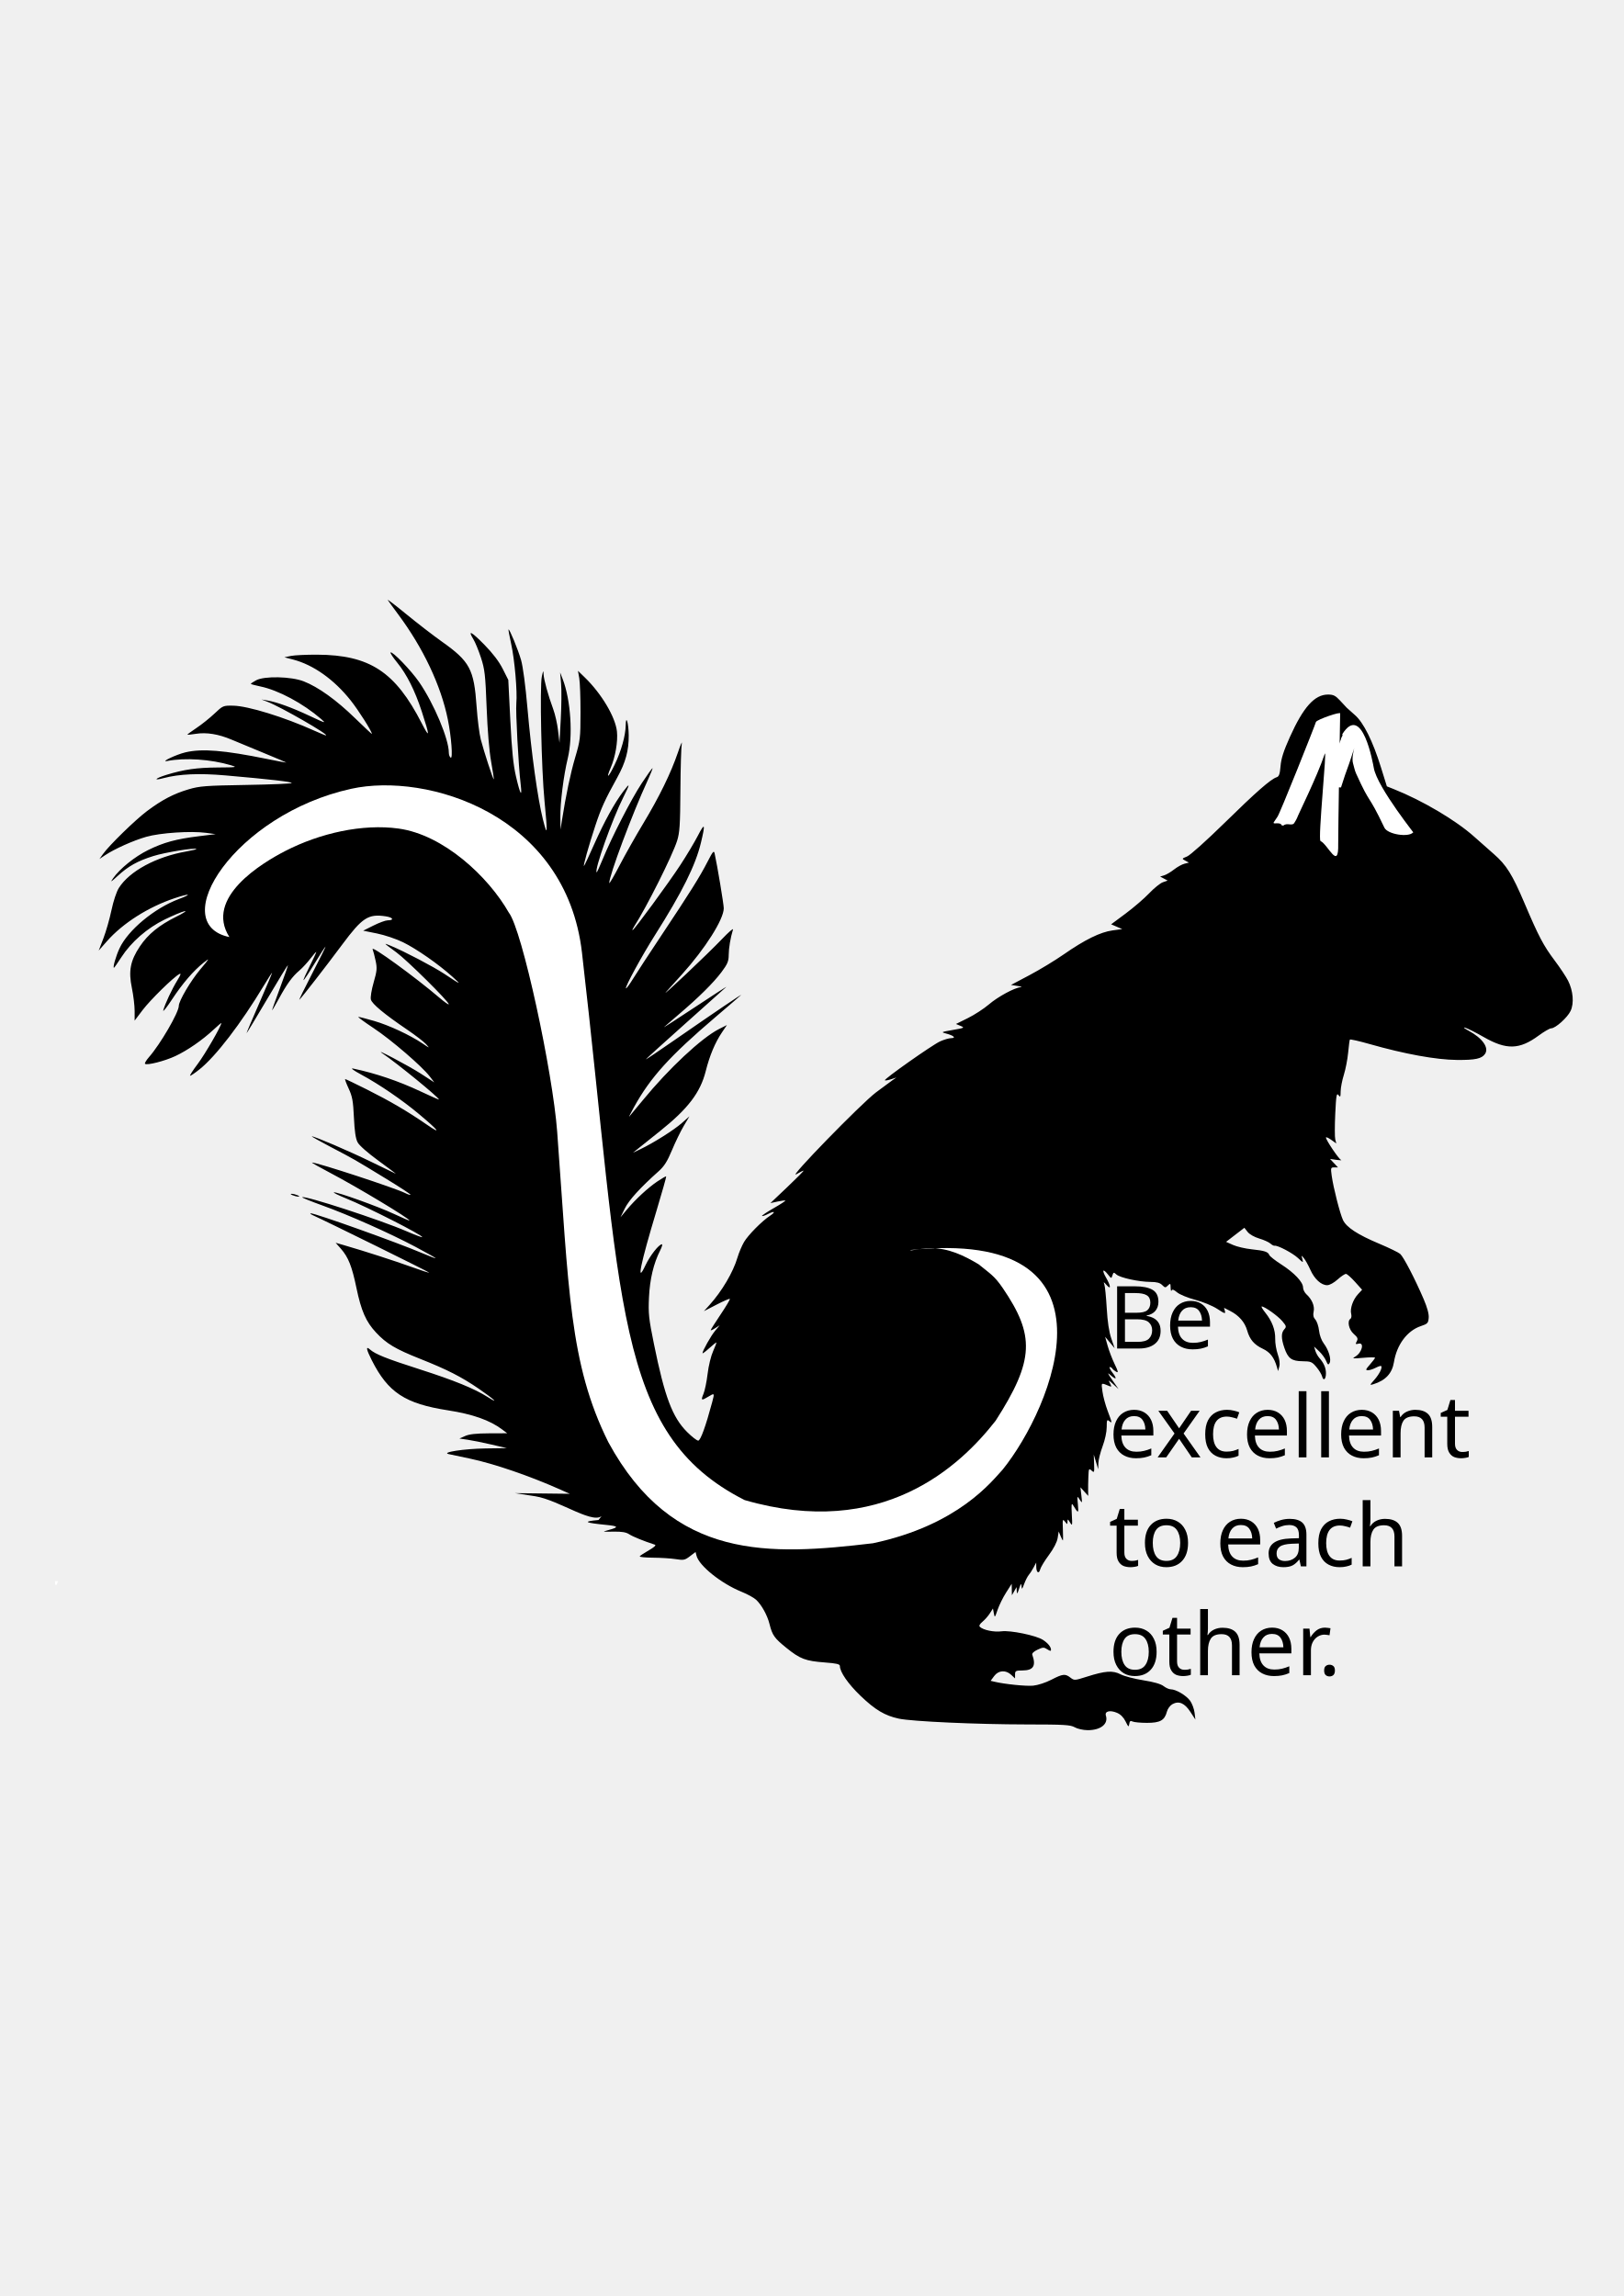
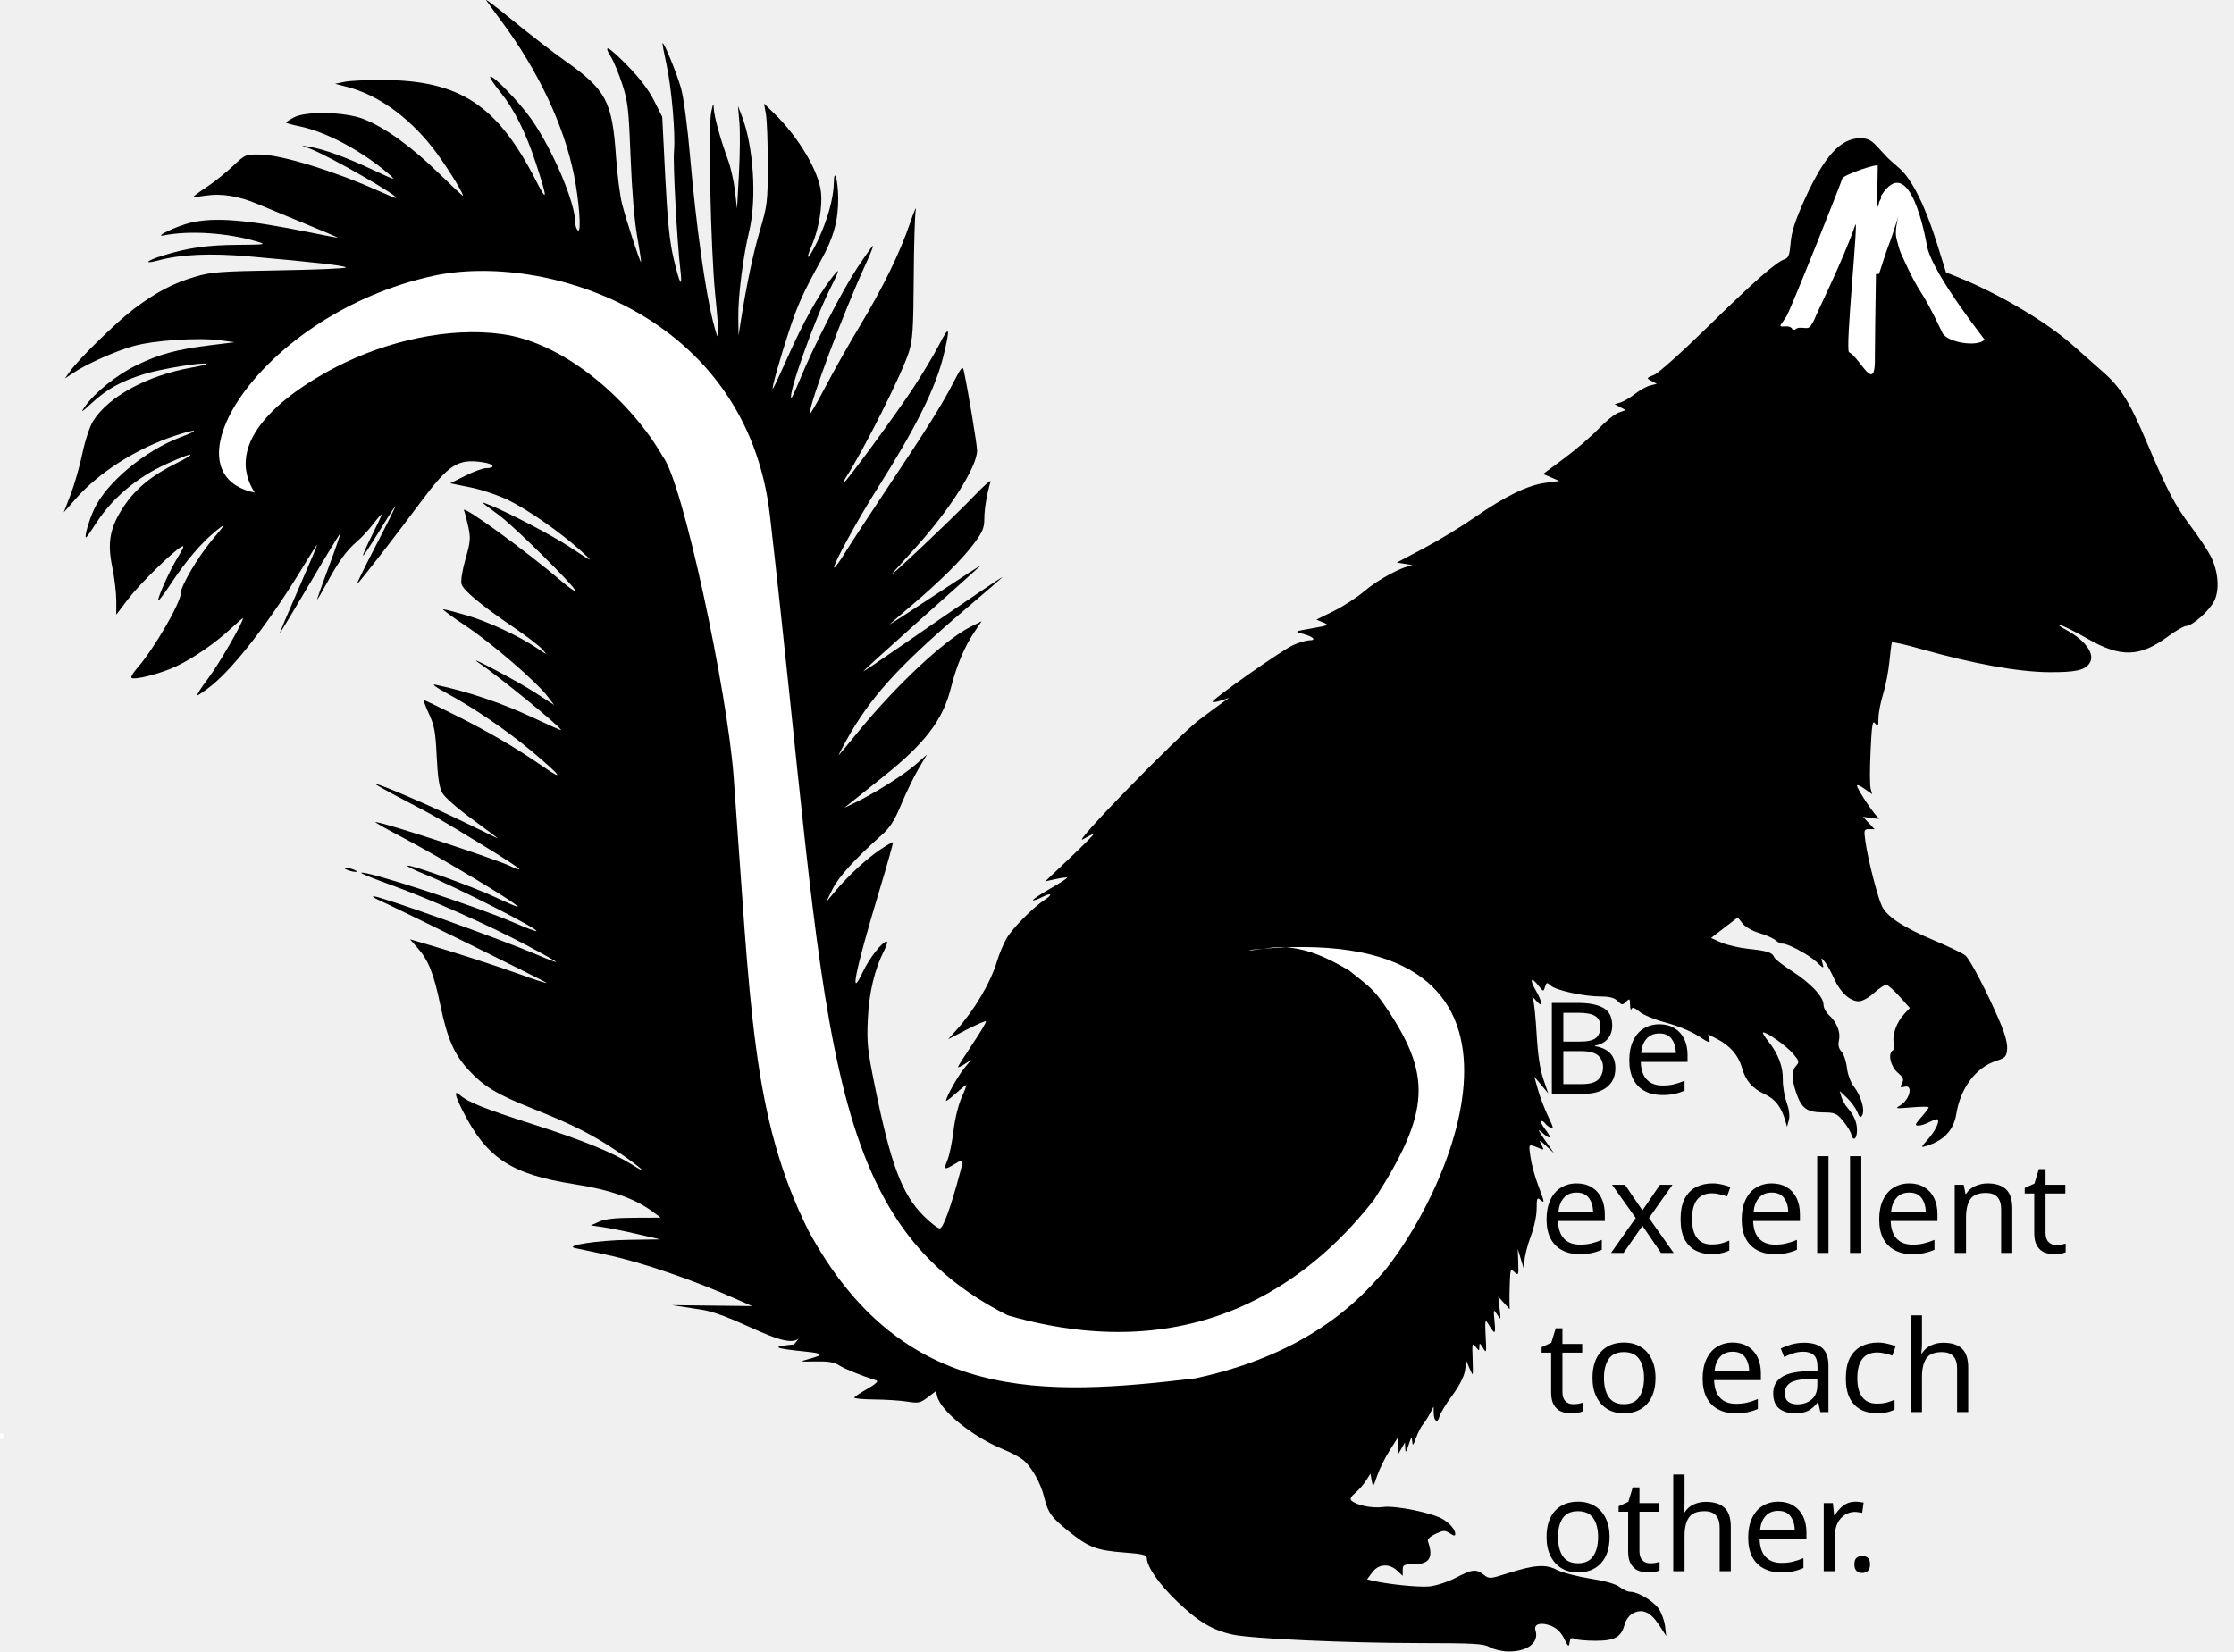
- <svg xmlns="http://www.w3.org/2000/svg" width="210mm" height="297mm" viewBox="0 0 210 297" version="1.1" id="svg1">
+ <svg xmlns="http://www.w3.org/2000/svg" width="197.739mm" height="146.199mm" viewBox="0 0 197.739 146.199" version="1.1" id="svg1">
  <defs id="defs1" />
-   <g id="layer1">
+   <g id="layer1" transform="translate(-7.121393,-77.60419)">
    <path style="fill:#000000;stroke-width:0.833" d="m 138.997,223.432 c -0.554,-0.316 -1.346,-0.362 -6.243,-0.367 -6.45,-0.006 -14.806,-0.385 -16.507,-0.75 -1.803,-0.387 -3.06,-1.136 -4.948,-2.948 -1.602,-1.538 -2.671,-3.081 -2.671,-3.855 0,-0.248 -0.422,-0.349 -1.929,-0.462 -2.521,-0.19 -3.211,-0.451 -4.981,-1.88 -1.578,-1.275 -1.828,-1.63 -2.199,-3.114 -0.281,-1.125 -1.019,-2.457 -1.729,-3.12 -0.279,-0.261 -1.122,-0.723 -1.872,-1.027 -2.642,-1.07 -5.509,-3.367 -5.838,-4.678 l -0.12,-0.476 -0.724,0.552 c -0.66,0.504 -0.822,0.537 -1.83,0.376 -0.608,-0.097 -1.93,-0.181 -2.938,-0.188 -1.007,-0.007 -1.786,-0.085 -1.731,-0.175 0.055,-0.09 0.59,-0.442 1.187,-0.784 0.681,-0.389 0.971,-0.658 0.778,-0.72 -1.408,-0.455 -2.85,-1.04 -3.319,-1.347 -0.415,-0.272 -0.957,-0.362 -2.057,-0.342 -1.474,0.027 -1.482,0.024 -0.608,-0.213 1.345,-0.366 1.285,-0.499 -0.293,-0.657 -2.87,-0.288 -3.119,-0.444 -1.015,-0.636 l 0.601,-0.769 c -0.865,1.716 -5.634,-1.817 -8.805,-2.306 l -2.59,-0.399 3.539,0.042 3.539,0.042 -1.105,-0.493 c -4.078,-1.82 -8.668,-3.397 -11.83,-4.064 -1.202,-0.254 -2.423,-0.512 -2.714,-0.575 -1.06,-0.229 1.958,-0.695 4.762,-0.735 l 2.751,-0.04 -2.011,-0.467 c -1.106,-0.257 -2.487,-0.536 -3.069,-0.62 l -1.058,-0.153 0.741,-0.332 c 0.524,-0.235 1.427,-0.335 3.091,-0.342 l 2.35,-0.009 -0.657,-0.493 c -1.594,-1.196 -3.805,-1.976 -7.006,-2.474 -5.555,-0.863 -7.748,-2.305 -9.856,-6.481 -0.715,-1.417 -0.799,-1.886 -0.249,-1.403 0.717,0.63 2.106,1.185 6.499,2.594 4.43,1.421 7.022,2.481 8.762,3.581 1.596,1.01 0.754,0.233 -1.184,-1.092 -2.264,-1.548 -4.069,-2.467 -7.61,-3.875 -3.173,-1.262 -4.318,-1.946 -5.667,-3.389 -1.297,-1.387 -1.918,-2.799 -2.533,-5.763 -0.58,-2.797 -1.047,-3.976 -2.009,-5.072 l -0.682,-0.776 1.127,0.327 c 2.652,0.768 6.58,2.036 8.693,2.804 1.251,0.455 2.275,0.784 2.275,0.73 0,-0.079 -13.117,-6.553 -15.026,-7.415 -0.291,-0.132 -0.423,-0.246 -0.293,-0.254 0.551,-0.033 11.246,3.79 14.51,5.187 0.911,0.39 1.656,0.67 1.656,0.623 0,-0.047 -1.178,-0.711 -2.618,-1.475 -3.379,-1.793 -8.598,-4.113 -12.028,-5.349 -1.489,-0.536 -2.668,-1.015 -2.62,-1.063 0.274,-0.274 10.136,2.939 13.509,4.403 1.058,0.459 1.96,0.798 2.005,0.753 0.189,-0.189 -7.101,-3.9 -9.85,-5.014 -0.969,-0.393 -1.677,-0.742 -1.574,-0.776 0.328,-0.109 5.701,1.816 7.784,2.79 1.103,0.516 2.006,0.901 2.006,0.856 0,-0.262 -6.767,-4.332 -10.179,-6.124 -1.443,-0.758 -2.539,-1.379 -2.435,-1.381 0.654,-0.013 10.824,3.321 12.052,3.951 0.331,0.17 0.642,0.268 0.692,0.219 0.05,-0.05 -1.364,-0.977 -3.141,-2.061 -4.237,-2.584 -4.088,-2.499 -7.147,-4.103 -1.455,-0.763 -2.568,-1.39 -2.474,-1.392 0.361,-0.008 4.919,1.951 7.707,3.312 1.603,0.783 3.01,1.465 3.127,1.516 0.116,0.051 -0.86,-0.686 -2.169,-1.638 -1.421,-1.034 -2.526,-2.005 -2.743,-2.41 -0.258,-0.483 -0.397,-1.412 -0.482,-3.218 -0.102,-2.151 -0.206,-2.726 -0.685,-3.757 -0.311,-0.669 -0.511,-1.217 -0.446,-1.217 0.065,0 1.322,0.603 2.792,1.339 3.008,1.507 5.265,2.83 7.753,4.545 2.009,1.385 1.572,0.796 -1.013,-1.366 -2.193,-1.834 -5.07,-3.801 -7.442,-5.088 -1.031,-0.559 -1.453,-0.871 -1.068,-0.791 2.884,0.604 5.905,1.627 8.73,2.959 1.309,0.617 2.381,1.091 2.381,1.054 0,-0.266 -5.455,-4.721 -7.331,-5.987 -1.212,-0.818 3.497,1.67 4.964,2.624 l 1.76,1.143 -0.578,-0.758 c -1.007,-1.32 -4.977,-4.741 -7.261,-6.256 -1.211,-0.803 -2.103,-1.461 -1.981,-1.461 0.121,0 1.044,0.239 2.05,0.53 1.912,0.554 4.636,1.824 6.26,2.918 0.946,0.637 0.949,0.638 0.434,0.072 -0.285,-0.313 -1.38,-1.155 -2.434,-1.87 -2.962,-2.011 -4.549,-3.33 -4.692,-3.898 -0.073,-0.293 0.083,-1.252 0.36,-2.212 0.428,-1.483 0.46,-1.833 0.254,-2.798 -0.129,-0.606 -0.306,-1.28 -0.391,-1.497 -0.221,-0.56 5.514,3.606 8.638,6.275 0.669,0.572 1.217,0.953 1.217,0.846 0,-0.356 -5.383,-5.687 -6.774,-6.709 -1.736,-1.276 -1.723,-1.26 -0.728,-0.851 1.755,0.722 5.504,2.689 6.948,3.645 2.185,1.447 2.262,1.472 1.001,0.334 -1.76,-1.588 -4.619,-3.583 -6.36,-4.437 -0.869,-0.426 -2.379,-0.935 -3.368,-1.135 l -1.793,-0.363 1.339,-0.669 c 0.736,-0.368 1.556,-0.669 1.821,-0.669 0.898,0 0.721,-0.375 -0.246,-0.52 -2.259,-0.339 -3.024,0.157 -5.615,3.639 -2.164,2.908 -5.141,6.745 -5.545,7.145 -0.117,0.116 0.614,-1.384 1.625,-3.333 1.011,-1.95 1.801,-3.545 1.756,-3.545 -0.045,0 -0.688,0.996 -1.429,2.212 -0.74,1.217 -1.379,2.179 -1.42,2.138 -0.041,-0.041 0.313,-0.844 0.786,-1.784 0.473,-0.941 0.86,-1.774 0.86,-1.851 0,-0.077 -0.331,0.292 -0.735,0.822 -0.404,0.53 -1.054,1.234 -1.444,1.565 -0.928,0.788 -1.613,1.731 -2.667,3.671 -0.474,0.873 -0.864,1.531 -0.865,1.463 -0.002,-0.068 0.471,-1.396 1.05,-2.951 0.579,-1.554 1.028,-2.852 0.997,-2.882 -0.031,-0.031 -1.234,1.94 -2.675,4.379 -1.44,2.439 -2.644,4.435 -2.676,4.435 -0.032,0 0.698,-1.728 1.622,-3.841 0.924,-2.112 1.679,-3.898 1.679,-3.968 -2.25e-4,-0.07 -0.469,0.651 -1.041,1.602 -2.983,4.959 -6.24,9.206 -8.351,10.886 -0.568,0.453 -1.112,0.823 -1.207,0.823 -0.095,0 0.347,-0.69 0.984,-1.534 0.929,-1.232 3.055,-4.91 3.055,-5.286 0,-0.048 -0.452,0.336 -1.005,0.852 -1.446,1.351 -3.384,2.691 -4.948,3.423 -1.378,0.645 -3.686,1.231 -3.921,0.995 -0.071,-0.071 0.164,-0.462 0.521,-0.87 1.464,-1.668 3.85,-5.774 3.85,-6.627 0,-0.633 1.532,-3.232 2.775,-4.71 1.236,-1.468 1.27,-1.535 0.457,-0.892 -1.333,1.054 -2.744,2.696 -4.134,4.807 -0.689,1.048 -1.188,1.667 -1.108,1.376 0.232,-0.844 1.123,-2.745 1.809,-3.86 0.465,-0.756 0.533,-0.973 0.258,-0.823 -0.776,0.423 -3.736,3.328 -4.734,4.645 l -1.037,1.37 8.33e-4,-1.248 c 5.41e-4,-0.687 -0.16,-2.024 -0.356,-2.972 -0.457,-2.206 -0.203,-3.53 1.035,-5.383 1.051,-1.573 2.478,-2.737 4.717,-3.845 0.931,-0.461 1.407,-0.778 1.058,-0.706 -0.349,0.073 -1.496,0.553 -2.548,1.067 -2.28,1.114 -4.343,2.908 -5.626,4.891 -0.484,0.748 -0.912,1.36 -0.951,1.36 -0.183,0 0.241,-1.49 0.711,-2.504 1.098,-2.365 4.511,-5.202 7.685,-6.389 1.826,-0.683 1.397,-0.758 -0.572,-0.1 -3.387,1.132 -6.683,3.228 -8.727,5.551 l -1.074,1.22 0.61,-1.587 c 0.336,-0.873 0.804,-2.509 1.041,-3.635 0.249,-1.184 0.652,-2.399 0.956,-2.879 1.375,-2.177 4.829,-4.043 8.752,-4.726 0.744,-0.13 1.317,-0.271 1.274,-0.315 -0.194,-0.194 -4.02,0.431 -5.552,0.908 -2.047,0.637 -3.25,1.308 -4.641,2.59 -0.873,0.805 -0.972,0.856 -0.587,0.302 0.867,-1.247 2.817,-2.818 4.553,-3.669 2.023,-0.991 3.595,-1.419 6.566,-1.786 l 2.151,-0.266 -1.245,-0.169 c -1.958,-0.265 -5.941,5.5e-4 -7.735,0.516 -1.675,0.481 -4.086,1.559 -5.304,2.37 l -0.739,0.493 0.455,-0.639 c 0.797,-1.12 4.172,-4.413 5.693,-5.554 1.936,-1.452 3.452,-2.245 5.385,-2.816 1.422,-0.42 2.192,-0.478 7.459,-0.566 3.23,-0.054 5.873,-0.166 5.873,-0.25 0,-0.157 -2.745,-0.472 -8.563,-0.983 -3.417,-0.3 -6.007,-0.186 -8.018,0.353 -1.39,0.372 -1.102,0.033 0.352,-0.417 2.278,-0.703 3.926,-0.941 6.671,-0.961 2.478,-0.018 2.564,-0.033 1.693,-0.291 -2.609,-0.774 -5.927,-0.997 -8.219,-0.551 -1.021,0.198 1.12,-0.826 2.328,-1.114 2.141,-0.511 4.995,-0.279 10.582,0.858 1.339,0.272 2.452,0.482 2.473,0.466 0.022,-0.016 -1.264,-0.565 -2.857,-1.219 -1.593,-0.654 -3.497,-1.444 -4.23,-1.755 -1.677,-0.71 -3.232,-0.964 -4.592,-0.751 -0.582,0.091 -1.083,0.143 -1.114,0.115 -0.031,-0.028 0.492,-0.415 1.161,-0.859 0.67,-0.445 1.719,-1.283 2.332,-1.862 1.101,-1.042 1.13,-1.054 2.437,-1.031 1.91,0.033 6.598,1.478 10.505,3.24 0.744,0.335 1.41,0.607 1.481,0.604 0.531,-0.022 -5.822,-3.68 -7.544,-4.344 l -0.792,-0.305 0.741,0.127 c 1.271,0.219 3.194,0.919 5.502,2.003 2.052,0.964 2.166,0.995 1.481,0.404 -2.352,-2.033 -5.542,-3.74 -7.883,-4.221 -0.669,-0.137 -1.217,-0.288 -1.217,-0.335 0,-0.047 0.31,-0.253 0.688,-0.458 1.06,-0.575 4.518,-0.499 6.149,0.135 1.88,0.731 4.222,2.411 6.638,4.762 1.205,1.172 2.19,2.093 2.189,2.046 -0.007,-0.339 -1.724,-3.047 -2.751,-4.34 -2.157,-2.715 -4.823,-4.604 -7.467,-5.292 l -1.106,-0.288 0.847,-0.174 c 0.466,-0.096 1.989,-0.168 3.386,-0.162 6.797,0.033 10.114,2.207 13.526,8.865 1.071,2.091 1.073,1.725 0.008,-1.522 -0.893,-2.721 -1.936,-4.797 -3.177,-6.32 -0.535,-0.657 -0.923,-1.246 -0.861,-1.308 0.213,-0.213 2.65,2.308 3.692,3.82 1.918,2.782 3.848,7.368 3.848,9.144 0,0.271 0.109,0.56 0.242,0.642 0.303,0.187 0.087,-2.687 -0.371,-4.943 -0.893,-4.396 -3.179,-9.235 -6.418,-13.588 -0.647,-0.87 -1.255,-1.707 -1.351,-1.86 -0.096,-0.153 0.986,0.673 2.403,1.835 1.417,1.162 3.473,2.748 4.569,3.525 3.657,2.592 4.18,3.57 4.521,8.452 0.114,1.63 0.356,3.534 0.539,4.233 0.414,1.583 1.605,5.235 1.679,5.145 0.03,-0.036 -0.124,-1.066 -0.343,-2.288 -0.246,-1.372 -0.468,-4.044 -0.58,-6.984 -0.163,-4.263 -0.24,-4.939 -0.733,-6.455 -0.303,-0.931 -0.748,-2.013 -0.989,-2.405 -0.771,-1.253 -0.252,-0.989 1.435,0.731 1.083,1.104 1.888,2.162 2.365,3.11 l 0.723,1.436 0.262,5.231 c 0.195,3.9 0.381,5.742 0.729,7.241 0.556,2.396 0.828,2.847 0.608,1.009 -0.285,-2.383 -0.661,-9.385 -0.56,-10.447 0.144,-1.521 -0.214,-5.635 -0.67,-7.704 -0.218,-0.989 -0.372,-1.825 -0.343,-1.856 0.115,-0.122 1.234,2.597 1.622,3.938 0.248,0.858 0.574,3.314 0.833,6.277 0.507,5.808 1.319,11.647 1.993,14.34 0.591,2.362 0.63,1.917 0.208,-2.382 -0.396,-4.034 -0.626,-14.764 -0.345,-16.084 0.169,-0.793 0.207,-0.845 0.226,-0.313 0.026,0.706 0.587,2.742 1.257,4.557 0.239,0.646 0.516,1.884 0.617,2.751 l 0.183,1.576 0.168,-3.089 c 0.092,-1.699 0.111,-3.746 0.041,-4.55 l -0.127,-1.461 0.329,0.847 c 1.054,2.712 1.355,7.389 0.659,10.264 -0.54,2.234 -0.982,5.748 -0.958,7.619 l 0.021,1.587 0.183,-1.164 c 0.518,-3.297 1.109,-6.109 1.721,-8.176 0.644,-2.178 0.68,-2.485 0.684,-5.792 0.003,-1.921 -0.071,-3.921 -0.163,-4.444 l -0.167,-0.952 0.874,0.847 c 2.17,2.102 3.975,5.136 4.168,7.008 0.134,1.299 -0.207,3.278 -0.807,4.676 -0.679,1.585 -0.287,1.284 0.515,-0.395 0.852,-1.782 1.401,-3.743 1.423,-5.075 0.024,-1.495 0.377,-0.32 0.39,1.3 0.016,1.941 -0.403,3.488 -1.47,5.419 -1.621,2.936 -2.084,3.95 -2.838,6.221 -0.846,2.55 -1.649,5.41 -1.466,5.227 0.068,-0.068 0.666,-1.344 1.328,-2.834 1.287,-2.897 2.617,-5.309 3.758,-6.815 0.889,-1.173 0.887,-1.01 -0.009,0.776 -1.454,2.9 -3.764,9.396 -3.452,9.709 0.036,0.036 0.384,-0.716 0.775,-1.671 1.184,-2.895 3.687,-7.769 5.054,-9.842 0.71,-1.077 1.339,-1.958 1.396,-1.958 0.057,0 -0.235,0.738 -0.651,1.64 -1.968,4.276 -4.961,12.28 -4.943,13.218 0.003,0.15 0.601,-0.869 1.328,-2.266 0.727,-1.397 2.112,-3.849 3.076,-5.449 2.063,-3.424 3.571,-6.511 4.471,-9.153 0.357,-1.048 0.584,-1.571 0.506,-1.164 -0.079,0.407 -0.158,3.122 -0.177,6.032 -0.029,4.492 -0.094,5.478 -0.426,6.533 -0.606,1.922 -3.994,8.679 -5.559,11.085 -0.17,0.262 -0.26,0.476 -0.198,0.476 0.184,0 4.644,-6.084 6.184,-8.438 0.79,-1.207 1.803,-2.902 2.251,-3.768 0.914,-1.767 0.997,-1.583 0.402,0.898 -0.702,2.926 -2.428,6.398 -5.939,11.943 -1.702,2.687 -3.91,6.739 -3.757,6.892 0.054,0.054 0.463,-0.499 0.91,-1.228 0.447,-0.729 2.113,-3.278 3.702,-5.664 3.679,-5.524 4.95,-7.554 5.946,-9.497 0.679,-1.326 0.816,-1.485 0.91,-1.058 0.353,1.605 1.181,6.581 1.181,7.093 -3.91e-4,1.426 -2.402,5.223 -5.411,8.553 -0.678,0.75 -1.571,1.741 -1.985,2.201 -1.137,1.265 5.398,-4.912 7.168,-6.775 0.848,-0.892 1.487,-1.445 1.421,-1.228 -0.325,1.07 -0.549,2.396 -0.553,3.281 -0.004,0.826 -0.152,1.179 -0.933,2.222 -1.035,1.384 -2.986,3.316 -5.527,5.472 -0.931,0.79 -1.788,1.53 -1.905,1.645 -0.116,0.114 1.693,-1.054 4.021,-2.596 2.328,-1.542 4.137,-2.709 4.021,-2.593 -0.116,0.116 -2.524,2.271 -5.35,4.788 -2.826,2.517 -5.093,4.577 -5.038,4.577 0.055,0 1.653,-1.077 3.551,-2.393 5.205,-3.609 8.978,-6.166 8.741,-5.922 -0.116,0.12 -1.593,1.393 -3.28,2.83 -5.922,5.043 -8.42,7.803 -10.551,11.66 -0.406,0.736 -0.687,1.29 -0.625,1.232 0.063,-0.058 0.854,-1.011 1.758,-2.116 3.347,-4.094 7.603,-8.072 9.86,-9.216 l 1.025,-0.519 -0.633,0.938 c -0.897,1.329 -1.597,2.998 -2.109,5.031 -0.697,2.764 -2.289,4.854 -5.896,7.737 -1.126,0.9 -2.378,1.902 -2.782,2.225 l -0.734,0.588 0.952,-0.454 c 1.677,-0.8 4.327,-2.47 5.357,-3.376 l 0.999,-0.88 -0.734,1.238 c -0.404,0.681 -1.09,2.092 -1.525,3.136 -0.615,1.476 -1.004,2.087 -1.749,2.751 -2.349,2.093 -3.823,3.715 -4.349,4.787 l -0.563,1.146 0.794,-0.952 c 1.138,-1.365 2.769,-2.874 3.993,-3.695 0.582,-0.39 1.088,-0.681 1.125,-0.645 0.037,0.036 -0.517,2.003 -1.231,4.372 -2.106,6.987 -2.66,9.696 -1.467,7.164 0.605,-1.284 1.751,-2.751 2.148,-2.751 0.096,0 -0.007,0.357 -0.229,0.794 -0.85,1.671 -1.337,3.718 -1.447,6.084 -0.097,2.085 -0.029,2.715 0.645,6.032 1.388,6.829 2.381,9.466 4.285,11.37 0.614,0.614 1.262,1.117 1.439,1.117 0.297,0 0.971,-1.857 1.805,-4.973 0.318,-1.19 0.308,-1.206 -0.459,-0.738 -0.947,0.577 -1.031,0.535 -0.667,-0.336 0.174,-0.416 0.415,-1.583 0.535,-2.593 0.124,-1.046 0.434,-2.313 0.719,-2.947 0.276,-0.611 0.459,-1.111 0.408,-1.111 -0.051,0 -0.475,0.344 -0.941,0.765 -0.466,0.421 -0.847,0.703 -0.847,0.628 0,-0.314 1.078,-2.232 1.628,-2.897 l 0.594,-0.717 -0.582,0.374 c -0.32,0.206 -0.582,0.321 -0.582,0.256 0,-0.065 0.579,-0.98 1.287,-2.033 0.708,-1.053 1.244,-1.958 1.191,-2.011 -0.053,-0.053 -0.829,0.283 -1.724,0.746 l -1.628,0.842 0.724,-0.802 c 1.608,-1.78 3.05,-4.226 3.616,-6.135 0.186,-0.628 0.568,-1.534 0.85,-2.013 0.528,-0.901 2.329,-2.719 3.363,-3.396 0.777,-0.508 0.586,-0.665 -0.271,-0.222 -0.371,0.192 -0.716,0.307 -0.768,0.255 -0.051,-0.051 0.623,-0.504 1.5,-1.005 0.876,-0.501 1.559,-0.946 1.517,-0.988 -0.042,-0.042 -0.494,0.014 -1.004,0.125 l -0.927,0.201 2.212,-2.099 c 1.217,-1.154 2.151,-2.099 2.076,-2.099 -0.075,0 -0.499,0.211 -0.942,0.47 -1.189,0.693 8.367,-9.124 10.308,-10.591 0.875,-0.661 1.827,-1.364 2.116,-1.564 l 0.526,-0.363 -0.699,0.228 c -0.384,0.126 -0.741,0.186 -0.794,0.133 -0.15,-0.15 6.122,-4.571 7.14,-5.032 0.502,-0.228 1.147,-0.417 1.432,-0.419 0.685,-0.006 0.334,-0.338 -0.624,-0.589 -0.72,-0.189 -0.696,-0.202 0.847,-0.472 1.506,-0.263 1.557,-0.29 0.994,-0.525 l -0.593,-0.247 1.546,-0.765 c 0.85,-0.421 2.069,-1.214 2.71,-1.763 1.17,-1.003 3.339,-2.176 4.127,-2.233 0.233,-0.017 0.042,-0.088 -0.423,-0.159 l -0.847,-0.129 2.398,-1.27 c 1.319,-0.698 3.319,-1.912 4.444,-2.696 2.7,-1.881 4.723,-2.875 6.287,-3.088 l 1.262,-0.172 -0.718,-0.309 -0.718,-0.309 1.882,-1.399 c 1.035,-0.77 2.4,-1.945 3.034,-2.612 0.634,-0.667 1.432,-1.31 1.774,-1.429 l 0.622,-0.217 -0.488,-0.261 -0.488,-0.261 0.513,-0.153 c 0.282,-0.084 0.859,-0.425 1.281,-0.756 0.423,-0.332 1.031,-0.669 1.351,-0.749 l 0.583,-0.146 -0.473,-0.253 c -0.466,-0.249 -0.463,-0.257 0.236,-0.542 0.397,-0.162 2.522,-2.067 4.836,-4.336 4.084,-4.005 5.983,-5.669 6.745,-5.911 0.31,-0.099 0.416,-0.402 0.502,-1.442 0.081,-0.977 0.394,-1.953 1.215,-3.778 1.734,-3.855 3.191,-5.476 4.923,-5.476 0.687,0 0.962,0.135 1.54,0.757 0.387,0.416 0.782,0.84 0.878,0.943 0.096,0.102 0.571,0.527 1.056,0.945 1.111,0.957 2.31,3.357 3.361,6.732 l 0.778,2.498 0.876,0.349 c 3.736,1.487 8.047,4.038 10.432,6.174 0.725,0.649 1.86,1.653 2.522,2.23 1.633,1.424 2.386,2.629 3.971,6.358 1.831,4.31 2.45,5.485 3.912,7.432 0.689,0.917 1.464,2.084 1.722,2.594 0.661,1.304 0.795,2.925 0.325,3.916 -0.408,0.86 -1.955,2.247 -2.506,2.247 -0.191,0 -0.92,0.421 -1.62,0.937 -2.491,1.833 -4.164,1.877 -7.116,0.187 -1.033,-0.591 -2.116,-1.137 -2.407,-1.211 -0.291,-0.075 -0.088,0.101 0.451,0.391 1.795,0.964 2.674,2.197 2.138,2.999 -0.418,0.627 -1.261,0.809 -3.647,0.787 -2.693,-0.025 -6.737,-0.761 -11.274,-2.053 -1.37,-0.39 -2.525,-0.651 -2.565,-0.579 -0.041,0.072 -0.141,0.836 -0.223,1.698 -0.082,0.862 -0.331,2.148 -0.554,2.857 -0.222,0.71 -0.409,1.671 -0.414,2.137 -0.008,0.745 -0.043,0.803 -0.288,0.48 -0.236,-0.311 -0.298,0.059 -0.411,2.434 -0.073,1.54 -0.072,3.032 0.002,3.315 l 0.136,0.515 -0.67,-0.477 c -0.368,-0.262 -0.67,-0.39 -0.67,-0.284 0,0.317 1.629,2.739 1.937,2.88 0.157,0.072 -0.096,0.074 -0.562,0.006 l -0.847,-0.125 0.513,0.548 0.513,0.548 h -0.48 c -0.455,0 -0.472,0.056 -0.332,1.073 0.212,1.543 1.073,4.918 1.463,5.739 0.448,0.942 1.895,1.888 4.683,3.06 1.274,0.536 2.494,1.129 2.711,1.318 0.435,0.379 1.912,3.223 3.032,5.836 0.476,1.111 0.7,1.938 0.658,2.434 -0.058,0.683 -0.149,0.78 -1.014,1.068 -1.762,0.588 -3.115,2.398 -3.48,4.656 -0.236,1.46 -1.085,2.375 -2.653,2.86 -0.511,0.158 -0.507,0.143 0.14,-0.594 0.643,-0.733 1.05,-1.564 0.858,-1.756 -0.051,-0.051 -0.37,0.05 -0.707,0.226 -0.337,0.176 -0.79,0.321 -1.006,0.321 -0.332,8.3e-4 -0.291,-0.114 0.265,-0.747 0.361,-0.411 0.657,-0.805 0.657,-0.874 0,-0.069 -0.69,-0.065 -1.534,0.01 -1.385,0.122 -1.484,0.107 -1.016,-0.161 0.869,-0.498 1.208,-1.876 0.41,-1.668 -0.39,0.102 -0.419,0.064 -0.224,-0.301 0.186,-0.347 0.118,-0.511 -0.399,-0.964 -0.633,-0.556 -0.868,-1.678 -0.41,-1.961 0.117,-0.072 0.155,-0.358 0.086,-0.636 -0.17,-0.676 0.235,-1.838 0.885,-2.539 l 0.529,-0.571 -0.909,-1.015 c -0.5,-0.558 -1.028,-1.025 -1.173,-1.037 -0.145,-0.012 -0.633,0.312 -1.084,0.719 -0.475,0.429 -1.042,0.741 -1.348,0.741 -0.781,0 -1.637,-0.783 -2.182,-1.995 -0.265,-0.59 -0.638,-1.264 -0.829,-1.497 -0.34,-0.414 -0.344,-0.412 -0.206,0.106 0.139,0.519 0.128,0.517 -0.571,-0.134 -0.691,-0.644 -2.639,-1.667 -3.014,-1.583 -0.102,0.023 -0.348,-0.105 -0.547,-0.285 -0.199,-0.18 -0.848,-0.472 -1.443,-0.648 -0.63,-0.187 -1.257,-0.544 -1.502,-0.856 l -0.42,-0.534 -1.183,0.91 -1.183,0.91 0.904,0.403 c 0.497,0.221 1.57,0.472 2.385,0.558 1.688,0.177 2.142,0.324 2.304,0.745 0.063,0.164 0.761,0.712 1.551,1.218 1.669,1.07 2.812,2.28 2.812,2.977 0,0.269 0.2,0.67 0.445,0.892 0.715,0.647 1.079,1.527 0.924,2.232 -0.099,0.451 -0.035,0.749 0.223,1.034 0.199,0.22 0.413,0.857 0.475,1.414 0.067,0.603 0.319,1.286 0.622,1.685 0.633,0.833 0.995,2.068 0.74,2.523 -0.155,0.277 -0.234,0.226 -0.449,-0.293 -0.143,-0.346 -0.551,-0.902 -0.905,-1.236 l -0.645,-0.607 0.155,0.529 c 0.085,0.291 0.323,0.72 0.528,0.952 0.578,0.657 0.849,1.29 0.849,1.984 0,0.78 -0.334,1.045 -0.498,0.395 -0.066,-0.261 -0.398,-0.807 -0.738,-1.213 -0.566,-0.676 -0.716,-0.739 -1.796,-0.75 -1.414,-0.015 -1.881,-0.361 -2.352,-1.745 -0.417,-1.224 -0.418,-1.926 -0.004,-2.384 0.297,-0.328 0.273,-0.423 -0.26,-1.058 -0.563,-0.669 -2.282,-1.896 -2.657,-1.896 -0.099,0 0.106,0.357 0.455,0.794 0.883,1.103 1.313,2.241 1.286,3.403 -0.013,0.544 0.137,1.44 0.332,1.99 0.228,0.644 0.298,1.21 0.197,1.587 l -0.157,0.586 -0.152,-0.53 c -0.352,-1.228 -0.882,-1.916 -1.815,-2.354 -1.129,-0.531 -1.699,-1.198 -2.035,-2.382 -0.299,-1.053 -1.057,-1.928 -2.163,-2.497 l -0.823,-0.423 0.112,0.429 c 0.098,0.376 -0.023,0.341 -0.975,-0.282 -0.62,-0.406 -1.845,-0.912 -2.85,-1.178 -0.989,-0.262 -2.026,-0.689 -2.362,-0.972 -0.428,-0.36 -0.63,-0.428 -0.707,-0.237 -0.059,0.147 -0.115,-0.015 -0.124,-0.36 -0.015,-0.576 -0.044,-0.6 -0.357,-0.287 -0.312,0.312 -0.373,0.307 -0.741,-0.06 -0.29,-0.29 -0.707,-0.402 -1.512,-0.404 -1.483,-0.005 -3.94,-0.54 -4.404,-0.96 -0.344,-0.311 -0.384,-0.303 -0.514,0.109 -0.139,0.439 -0.148,0.438 -0.564,-0.09 -0.668,-0.85 -0.84,-0.624 -0.276,0.363 0.639,1.117 0.682,1.66 0.078,0.976 -0.381,-0.432 -0.42,-0.442 -0.286,-0.076 0.086,0.233 0.224,1.614 0.308,3.069 0.102,1.77 0.297,3.066 0.588,3.915 l 0.435,1.27 -0.616,-0.741 -0.616,-0.741 0.325,1.164 c 0.179,0.64 0.586,1.704 0.905,2.365 0.469,0.971 0.51,1.163 0.213,1.004 -0.202,-0.108 -0.426,-0.291 -0.497,-0.407 -0.072,-0.116 -0.225,-0.21 -0.34,-0.21 -0.115,0 0.044,0.333 0.355,0.741 0.641,0.84 0.485,0.975 -0.306,0.265 -0.396,-0.356 -0.326,-0.181 0.279,0.688 l 0.809,1.164 -0.69,-0.635 c -0.626,-0.576 -0.666,-0.588 -0.426,-0.127 0.218,0.42 0.214,0.488 -0.025,0.391 -1.178,-0.479 -1.106,-0.531 -0.946,0.676 0.081,0.614 0.381,1.736 0.667,2.494 0.609,1.618 0.617,1.673 0.201,1.328 -0.275,-0.228 -0.317,-0.122 -0.317,0.795 0,0.614 -0.223,1.65 -0.529,2.465 -0.291,0.773 -0.538,1.761 -0.55,2.194 l -0.021,0.789 -0.287,-0.952 -0.287,-0.952 0.044,1.202 c 0.041,1.133 0.022,1.183 -0.327,0.867 -0.348,-0.316 -0.373,-0.267 -0.415,0.808 -0.025,0.629 -0.038,1.443 -0.031,1.808 l 0.014,0.664 -0.505,-0.558 -0.505,-0.558 0.122,1.058 c 0.12,1.033 0.114,1.046 -0.218,0.529 -0.331,-0.514 -0.337,-0.497 -0.231,0.635 0.113,1.2 0.055,1.206 -0.64,0.071 -0.185,-0.303 -0.218,-0.038 -0.148,1.199 0.084,1.491 0.07,1.555 -0.231,1.058 -0.279,-0.46 -0.322,-0.475 -0.328,-0.118 -0.008,0.407 -0.011,0.407 -0.331,0 -0.297,-0.378 -0.318,-0.296 -0.265,1.018 0.032,0.786 0.032,1.429 3.7e-4,1.429 -0.032,-2.4e-4 -0.167,-0.262 -0.3,-0.582 l -0.242,-0.582 -0.134,0.847 c -0.084,0.531 -0.506,1.35 -1.131,2.196 -0.549,0.742 -1.054,1.575 -1.124,1.85 -0.161,0.642 -0.501,0.441 -0.512,-0.303 l -0.008,-0.57 -0.335,0.635 c -0.185,0.349 -0.465,0.784 -0.624,0.966 -0.159,0.182 -0.426,0.706 -0.594,1.164 -0.262,0.716 -0.31,0.758 -0.342,0.303 -0.031,-0.441 -0.083,-0.389 -0.316,0.317 -0.226,0.687 -0.283,0.747 -0.303,0.317 l -0.024,-0.529 -0.302,0.529 -0.302,0.529 -0.013,-0.741 -0.013,-0.741 -0.73,1.145 c -0.401,0.63 -0.894,1.63 -1.096,2.222 -0.352,1.035 -0.371,1.053 -0.482,0.452 l -0.116,-0.625 -0.399,0.625 c -0.219,0.344 -0.648,0.832 -0.952,1.085 -0.363,0.302 -0.48,0.53 -0.341,0.662 0.445,0.425 1.836,0.711 2.812,0.579 1.128,-0.153 4.444,0.533 5.336,1.103 0.629,0.402 1.042,0.903 1.051,1.274 0.005,0.204 -0.112,0.192 -0.478,-0.048 -0.435,-0.285 -0.565,-0.28 -1.264,0.048 -0.474,0.222 -0.74,0.477 -0.679,0.65 0.511,1.44 0.149,2.029 -1.254,2.038 -0.887,0.006 -0.973,0.052 -0.974,0.519 l -6.8e-4,0.513 -0.49,-0.46 c -0.714,-0.671 -1.651,-0.605 -2.213,0.154 l -0.454,0.614 0.467,0.112 c 1.336,0.321 4.108,0.604 5.038,0.514 0.598,-0.058 1.618,-0.39 2.347,-0.767 1.487,-0.767 1.784,-0.799 2.474,-0.268 0.491,0.378 0.544,0.375 2.116,-0.126 2.39,-0.76 3.352,-0.828 4.365,-0.305 0.465,0.24 1.785,0.586 2.934,0.769 1.361,0.217 2.274,0.479 2.621,0.751 0.293,0.23 0.714,0.419 0.936,0.419 0.672,0 2.015,0.797 2.506,1.487 0.254,0.357 0.511,1.05 0.57,1.539 l 0.108,0.89 -0.65,-0.999 c -0.741,-1.14 -1.495,-1.46 -2.332,-0.99 -0.292,0.164 -0.606,0.591 -0.699,0.949 -0.295,1.137 -0.87,1.464 -2.578,1.463 -0.832,-9e-5 -1.672,-0.079 -1.866,-0.175 -0.273,-0.135 -0.371,-0.062 -0.429,0.318 -0.067,0.441 -0.117,0.407 -0.477,-0.327 -0.265,-0.54 -0.647,-0.922 -1.121,-1.12 -0.907,-0.379 -1.604,-0.198 -1.424,0.37 0.343,1.082 -0.682,1.893 -2.376,1.879 -0.559,-0.005 -1.301,-0.171 -1.651,-0.37 z M 37.836,154.607 c -0.267,-0.115 -0.306,-0.182 -0.106,-0.182 0.175,0 0.508,0.082 0.741,0.182 0.267,0.115 0.306,0.182 0.106,0.182 -0.175,0 -0.508,-0.082 -0.741,-0.182 z" id="path1" />
    <path style="fill:#ffffff;stroke-width:0.265" id="path14" d="m 29.668,121.212 c -3.245,-5.09 4.199,-9.576 7.239,-11.138 4.471,-2.297 9.959,-3.542 14.644,-2.895 5.814,0.803 11.6,6.206 14.255,10.869 1.734,2.2 5.687,20.685 6.254,28.323 1.513,20.391 1.548,30 6.618,40.181 8.346,15.38 20.873,14.659 34.225,13.076 11.071,-2.351 15.38,-8.026 16.778,-9.532 6.409,-7.928 16.331,-31.385 -12.008,-28.391 l 0.198,0.029 v 0 c 0.831,-0.093 1.658,-0.269 2.494,-0.279 2.261,-0.027 4.304,0.947 6.193,2.081 1.495,1.22 2.049,1.489 3.139,3.091 4.134,6.081 4.126,9.287 -0.927,17.149 -4.561,5.85 -14.654,15.436 -32.467,10.266 C 79.386,185.472 80.488,168.349 75.267,123.215 73.196,105.316 55.23,99.881 45.434,102.033 30.365,105.342 21.374,119.502 29.668,121.212 Z" />
    <path style="fill:#ffffff;stroke-width:0.265" id="path16" d="m 173.438,101.858 c 0.334,-1.054 0.678,-2.104 1.072,-3.137 1.457,-4.283 0.134,-1.139 0.48,0.015 0.132,0.44 0.208,0.9 0.397,1.318 1.974,4.358 1.413,2.286 3.661,7.007 0.419,0.88 3.154,1.296 3.725,0.606 0.766,0.917 -4.699,-5.819 -5.1,-8.361 -0.096,-0.504 -1.481,-8.479 -4.077,-4.323 0.015,0.031 0.048,0.058 0.044,0.092 -0.019,0.179 -0.209,0.349 -0.212,0.559 -0.376,0.879 -0.753,2.119 -1.106,3.007 -0.409,1.045 -0.889,2.079 -1.145,3.173 z" />
    <path style="fill:#ffffff;stroke-width:0.265" id="path17" d="m 170.196,93.389 c -0.059,0.295 -4.753,12.09 -4.983,12.273 -0.118,0.175 -0.244,0.367 -0.372,0.554 -0.507,0.629 0.687,-0.05 0.952,0.565 l 0.2,0.006 v 0 c 0.5,-0.437 1.169,0.177 1.451,-0.415 0.118,-0.172 0.211,-0.359 0.303,-0.545 0.062,-0.279 2.572,-5.28 3.586,-8.303 0.342,-1.019 -0.914,11.085 -0.544,11.265 0.987,0.478 2.362,3.883 2.286,0.389 -0.019,-0.877 0.241,-16.785 0.254,-16.874 0.15,-0.32 -2.983,0.763 -3.133,1.085 z" />
    <path style="fill:#ffffff;stroke-width:0.265" id="path20" d="m 7.121,204.525 c 0.003,0.156 0.006,0.312 0.009,0.468 0,0 0.2,0.004 0.2,0.004 v 0 c 0.059,-0.155 0.118,-0.31 0.177,-0.466 z" />
    <text xml:space="preserve" style="font-size:11.269px;font-family:'Fira Code';-inkscape-font-specification:'Fira Code';text-align:start;writing-mode:lr-tb;direction:ltr;text-anchor:start;fill:#000000;stroke-width:0.211" x="143.388" y="174.438" id="text20">
      <tspan id="tspan20" style="text-align:start;text-anchor:start;fill:#000000;stroke-width:0.211" x="143.388" y="174.438">Be</tspan>
      <tspan style="text-align:start;text-anchor:start;fill:#000000;stroke-width:0.211" x="143.388" y="188.524" id="tspan21">excellent</tspan>
      <tspan style="text-align:start;text-anchor:start;fill:#000000;stroke-width:0.211" x="143.388" y="202.611" id="tspan22">to each</tspan>
      <tspan style="text-align:start;text-anchor:start;fill:#000000;stroke-width:0.211" x="143.388" y="216.698" id="tspan23">other.</tspan>
    </text>
  </g>
</svg>
